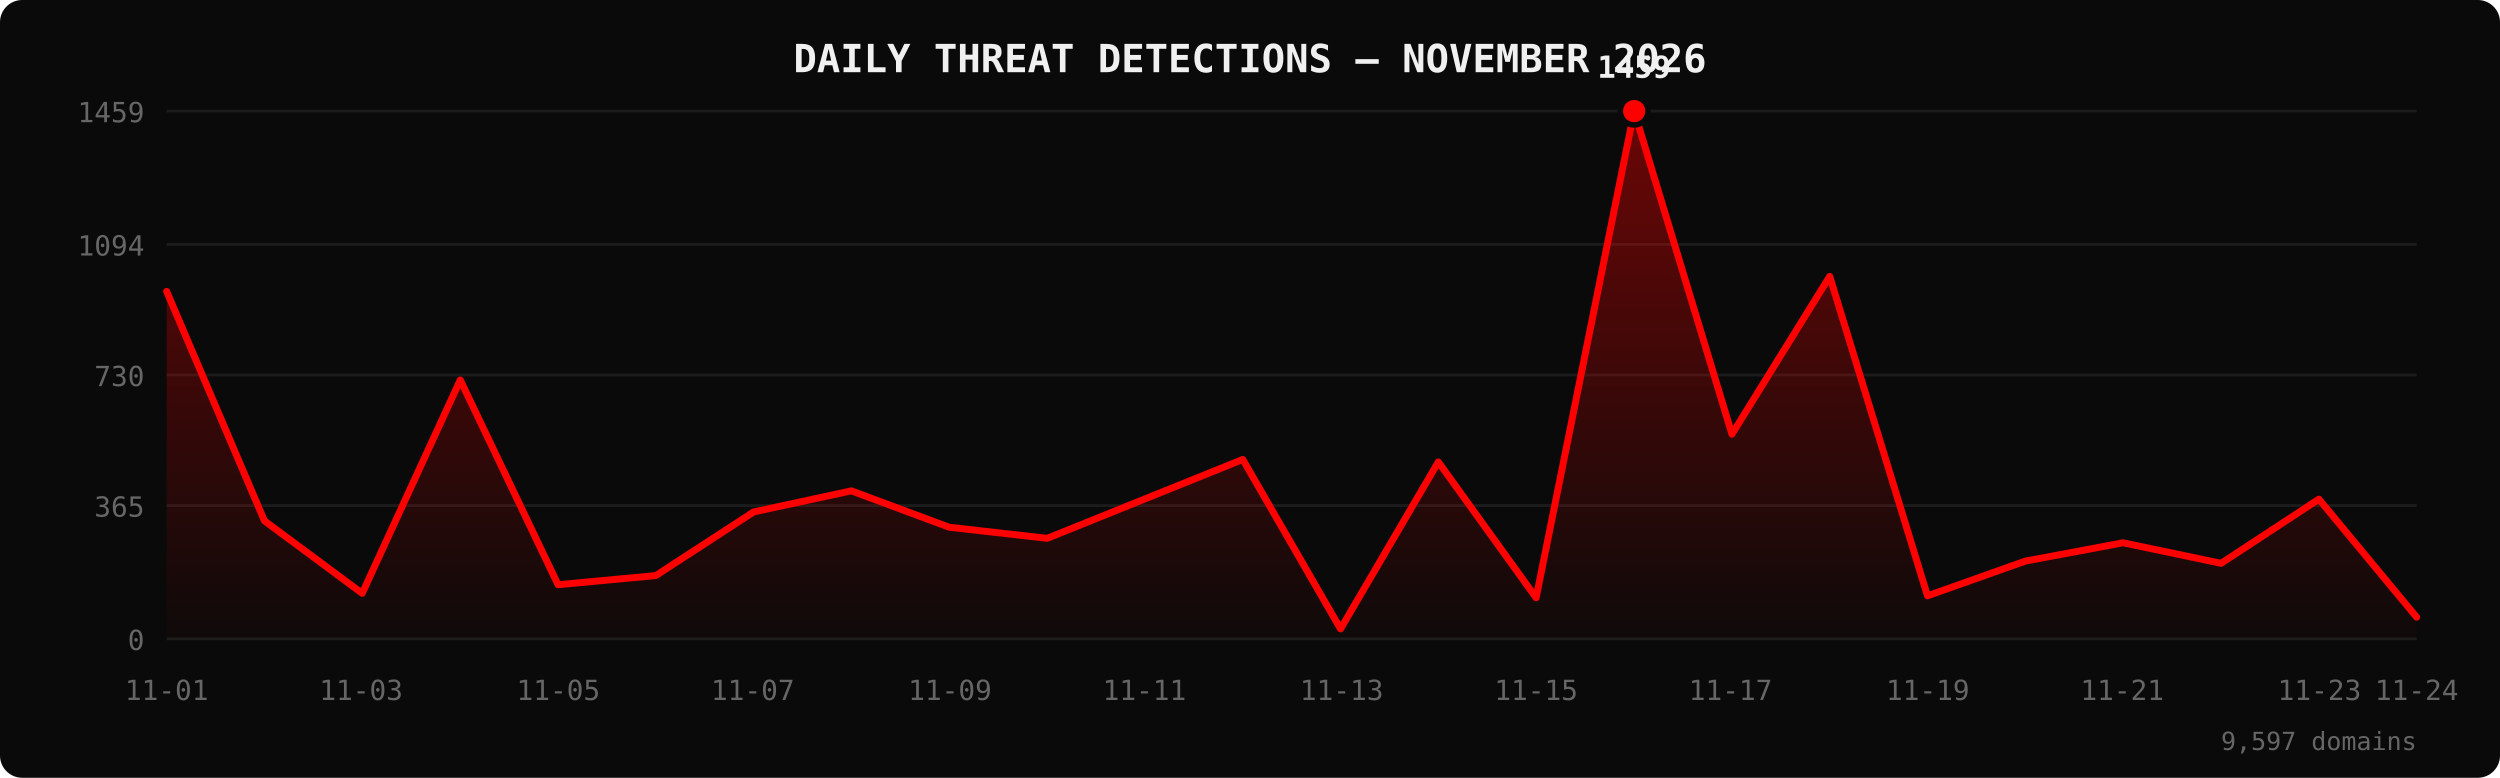
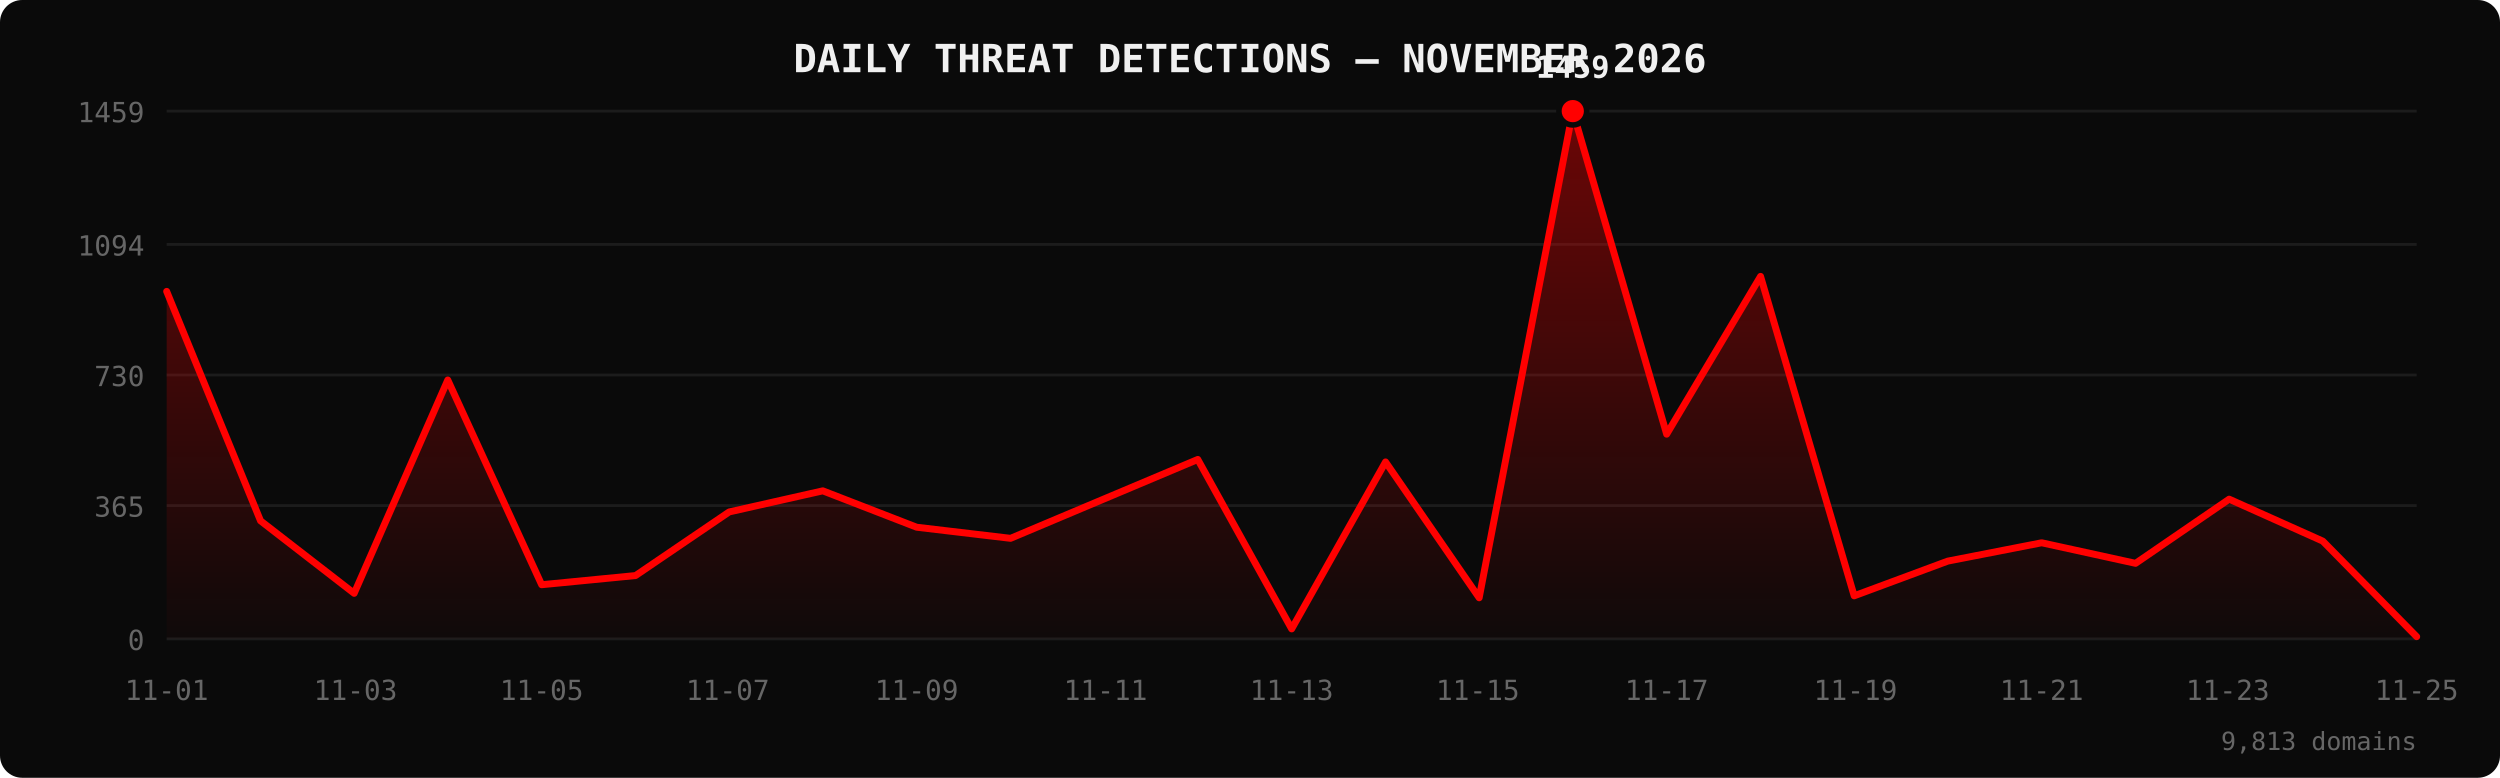
<svg xmlns="http://www.w3.org/2000/svg" width="900" height="280" viewBox="0 0 900 280">
  <rect width="900" height="280" rx="8" fill="#0A0A0A" />
  <text x="450" y="26" fill="#F0F0F0" font-size="14" text-anchor="middle" font-family="monospace" font-weight="bold">DAILY THREAT DETECTIONS — NOVEMBER 2026</text>
  <line x1="60" y1="230" x2="870" y2="230" stroke="#1C1C1C" stroke-width="1" />
  <text x="52" y="234" fill="#666" font-size="10" text-anchor="end" font-family="monospace">0</text>
  <line x1="60" y1="182" x2="870" y2="182" stroke="#1C1C1C" stroke-width="1" />
  <text x="52" y="186" fill="#666" font-size="10" text-anchor="end" font-family="monospace">365</text>
  <line x1="60" y1="135" x2="870" y2="135" stroke="#1C1C1C" stroke-width="1" />
  <text x="52" y="139" fill="#666" font-size="10" text-anchor="end" font-family="monospace">730</text>
  <line x1="60" y1="88" x2="870" y2="88" stroke="#1C1C1C" stroke-width="1" />
  <text x="52" y="92" fill="#666" font-size="10" text-anchor="end" font-family="monospace">1094</text>
  <line x1="60" y1="40" x2="870" y2="40" stroke="#1C1C1C" stroke-width="1" />
  <text x="52" y="44" fill="#666" font-size="10" text-anchor="end" font-family="monospace">1459</text>
  <defs>
    <linearGradient id="areaGrad" x1="0" y1="0" x2="0" y2="1">
      <stop offset="0%" stop-color="#FF0000" stop-opacity="0.4" />
      <stop offset="100%" stop-color="#FF0000" stop-opacity="0.02" />
    </linearGradient>
  </defs>
-   <path d="M60.0,230 L60.0,104.9 L95.2,187.5 L130.4,213.6 L165.7,136.8 L200.9,210.5 L236.1,207.2 L271.3,184.3 L306.5,176.7 L341.7,189.8 L377.0,193.8 L412.2,179.6 L447.4,165.4 L482.6,226.4 L517.8,166.3 L553.0,215.2 L588.3,40.0 L623.5,156.3 L658.7,99.5 L693.9,214.5 L729.1,202.0 L764.3,195.4 L799.6,202.8 L834.8,179.7 L870.0,222.2 L870.0,230 Z" fill="url(#areaGrad)" />
-   <polyline points="60.0,104.9 95.2,187.5 130.4,213.6 165.7,136.8 200.9,210.5 236.1,207.2 271.3,184.3 306.5,176.7 341.7,189.8 377.0,193.8 412.2,179.6 447.4,165.4 482.6,226.4 517.8,166.3 553.0,215.2 588.3,40.0 623.5,156.3 658.7,99.5 693.9,214.5 729.1,202.0 764.3,195.4 799.6,202.8 834.8,179.7 870.0,222.2" fill="none" stroke="#FF0000" stroke-width="2.5" stroke-linejoin="round" stroke-linecap="round" />
-   <circle cx="588.3" cy="40.0" r="5" fill="#FF0000" stroke="#0A0A0A" stroke-width="2" />
-   <text x="588.3" y="28.0" fill="#F0F0F0" font-size="11" text-anchor="middle" font-family="monospace" font-weight="bold">1459</text>
+   <path d="M60.0,230 L60.0,104.9 L93.8,187.5 L127.5,213.6 L161.2,136.8 L195.0,210.5 L228.8,207.2 L262.5,184.3 L296.2,176.7 L330.0,189.8 L363.8,193.8 L397.5,179.6 L431.2,165.4 L465.0,226.4 L498.8,166.3 L532.5,215.2 L566.2,40.0 L600.0,156.3 L633.8,99.5 L667.5,214.5 L701.2,202.0 L735.0,195.4 L768.8,202.8 L802.5,179.7 L836.2,194.8 L870.0,229.2 L870.0,230 Z" fill="url(#areaGrad)" />
+   <polyline points="60.0,104.9 93.8,187.5 127.5,213.6 161.2,136.8 195.0,210.5 228.8,207.2 262.5,184.3 296.2,176.7 330.0,189.8 363.8,193.8 397.5,179.6 431.2,165.4 465.0,226.4 498.8,166.3 532.5,215.2 566.2,40.0 600.0,156.3 633.8,99.5 667.5,214.5 701.2,202.0 735.0,195.4 768.8,202.8 802.5,179.7 836.2,194.8 870.0,229.2" fill="none" stroke="#FF0000" stroke-width="2.5" stroke-linejoin="round" stroke-linecap="round" />
+   <circle cx="566.2" cy="40.0" r="5" fill="#FF0000" stroke="#0A0A0A" stroke-width="2" />
+   <text x="566.2" y="28.0" fill="#F0F0F0" font-size="11" text-anchor="middle" font-family="monospace" font-weight="bold">1459</text>
  <text x="60" y="252" fill="#666" font-size="10" text-anchor="middle" font-family="monospace">11-01</text>
-   <text x="130" y="252" fill="#666" font-size="10" text-anchor="middle" font-family="monospace">11-03</text>
-   <text x="201" y="252" fill="#666" font-size="10" text-anchor="middle" font-family="monospace">11-05</text>
-   <text x="271" y="252" fill="#666" font-size="10" text-anchor="middle" font-family="monospace">11-07</text>
-   <text x="342" y="252" fill="#666" font-size="10" text-anchor="middle" font-family="monospace">11-09</text>
-   <text x="412" y="252" fill="#666" font-size="10" text-anchor="middle" font-family="monospace">11-11</text>
-   <text x="483" y="252" fill="#666" font-size="10" text-anchor="middle" font-family="monospace">11-13</text>
-   <text x="553" y="252" fill="#666" font-size="10" text-anchor="middle" font-family="monospace">11-15</text>
-   <text x="623" y="252" fill="#666" font-size="10" text-anchor="middle" font-family="monospace">11-17</text>
-   <text x="694" y="252" fill="#666" font-size="10" text-anchor="middle" font-family="monospace">11-19</text>
-   <text x="764" y="252" fill="#666" font-size="10" text-anchor="middle" font-family="monospace">11-21</text>
-   <text x="835" y="252" fill="#666" font-size="10" text-anchor="middle" font-family="monospace">11-23</text>
-   <text x="870" y="252" fill="#666" font-size="10" text-anchor="middle" font-family="monospace">11-24</text>
-   <text x="870" y="270" fill="#666" font-size="9" text-anchor="end" font-family="monospace">9,597 domains</text>
+   <text x="128" y="252" fill="#666" font-size="10" text-anchor="middle" font-family="monospace">11-03</text>
+   <text x="195" y="252" fill="#666" font-size="10" text-anchor="middle" font-family="monospace">11-05</text>
+   <text x="262" y="252" fill="#666" font-size="10" text-anchor="middle" font-family="monospace">11-07</text>
+   <text x="330" y="252" fill="#666" font-size="10" text-anchor="middle" font-family="monospace">11-09</text>
+   <text x="398" y="252" fill="#666" font-size="10" text-anchor="middle" font-family="monospace">11-11</text>
+   <text x="465" y="252" fill="#666" font-size="10" text-anchor="middle" font-family="monospace">11-13</text>
+   <text x="532" y="252" fill="#666" font-size="10" text-anchor="middle" font-family="monospace">11-15</text>
+   <text x="600" y="252" fill="#666" font-size="10" text-anchor="middle" font-family="monospace">11-17</text>
+   <text x="668" y="252" fill="#666" font-size="10" text-anchor="middle" font-family="monospace">11-19</text>
+   <text x="735" y="252" fill="#666" font-size="10" text-anchor="middle" font-family="monospace">11-21</text>
+   <text x="802" y="252" fill="#666" font-size="10" text-anchor="middle" font-family="monospace">11-23</text>
+   <text x="870" y="252" fill="#666" font-size="10" text-anchor="middle" font-family="monospace">11-25</text>
+   <text x="870" y="270" fill="#666" font-size="9" text-anchor="end" font-family="monospace">9,813 domains</text>
</svg>
